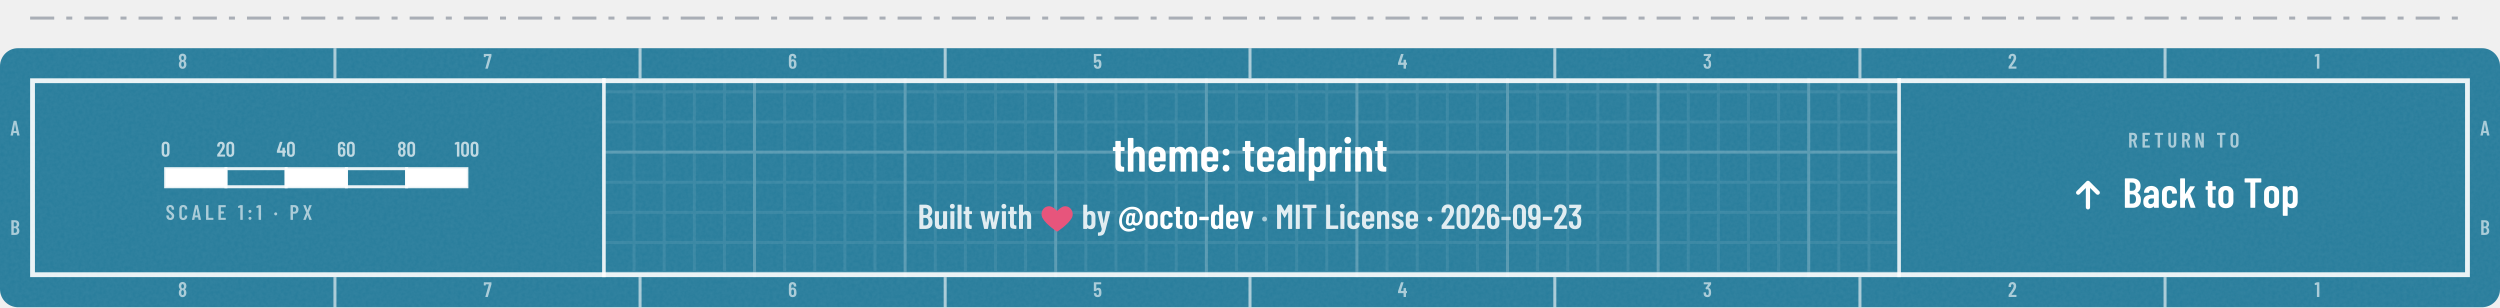
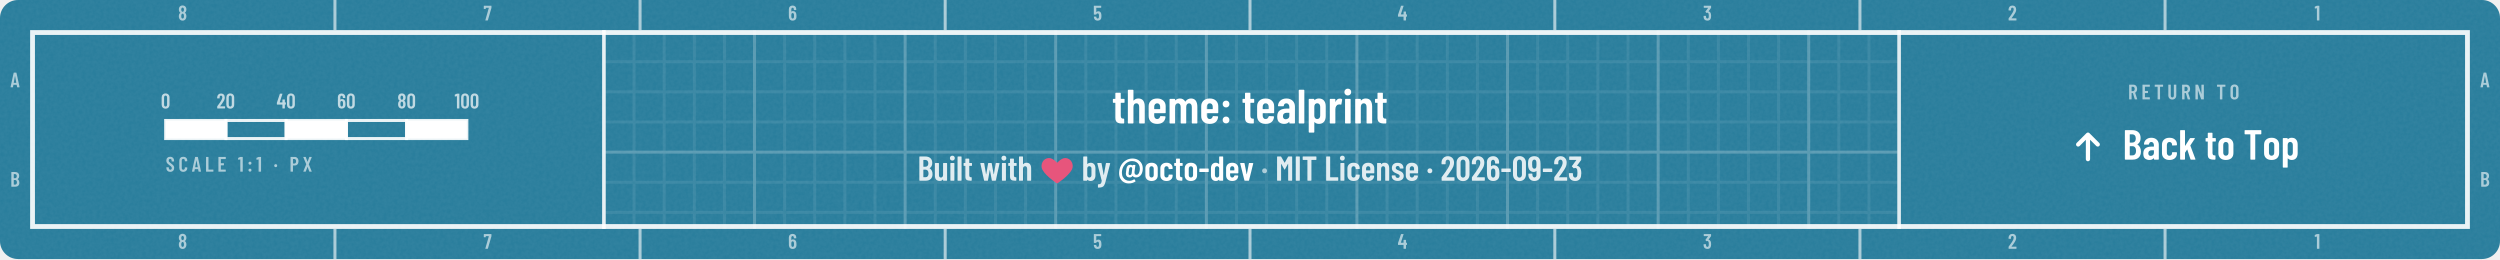
- <svg xmlns="http://www.w3.org/2000/svg" width="830" height="102" viewBox="0 0 830 102" role="img" aria-labelledby="t d">
+ <svg xmlns="http://www.w3.org/2000/svg" width="830" height="86" viewBox="0 0 830 86" role="img" aria-labelledby="t d">
  <defs>
    <clipPath id="kc1">
-       <rect x="0" y="16" width="830" height="86" rx="6" />
+       <rect x="0" y="0" width="830" height="86" rx="6" />
    </clipPath>
    <filter id="kn2" x="0" y="0" width="100%" height="100%">
      <feTurbulence type="fractalNoise" baseFrequency=".85" numOctaves="2" stitchTiles="stitch" />
      <feColorMatrix values="0 0 0 0 1 0 0 0 0 1 0 0 0 0 1 0 0 0 0.06 0" />
    </filter>
    <pattern id="kp3" width="10" height="10" patternUnits="userSpaceOnUse">
      <path d="M10 .5H.5V10" fill="none" stroke="#FFFFFF" stroke-opacity="0.075" />
    </pattern>
    <pattern id="kp4" width="50" height="50" patternUnits="userSpaceOnUse">
      <path d="M50 .5H.5V50" fill="none" stroke="#FFFFFF" stroke-opacity="0.16" />
    </pattern>
    <clipPath id="kc5">
-       <path clip-rule="evenodd" d="M10 26h810v66h-810zM10 26h190v66h-190zM630 26h190v66h-190z" />
+       <path clip-rule="evenodd" d="M10 10h810v66h-810zM10 10h190v66h-190zM630 10h190v66h-190z" />
    </clipPath>
    <path id="m45" d="M27 263V339Q27 344 30 348Q34 351 39 351H286Q291 351 294 348Q298 344 298 339V263Q298 258 294 254Q291 251 286 251H39Q34 251 30 254Q27 258 27 263Z" />
    <path id="m48" d="M38 183V517Q38 604 89 658Q140 711 224 711Q309 711 360 658Q412 604 412 517V183Q412 96 360 42Q309 -11 224 -11Q140 -11 89 42Q38 96 38 183ZM296 176V524Q296 563 276 586Q257 610 224 610Q192 610 173 586Q154 563 154 524V176Q154 137 173 114Q192 90 224 90Q257 90 276 114Q296 137 296 176Z" />
    <path id="m49" d="M122 700H218Q223 700 226 696Q230 693 230 688V12Q230 7 226 4Q223 0 218 0H126Q121 0 118 4Q114 7 114 12V576Q114 578 112 580Q111 582 109 581L27 565H24Q13 565 13 576L10 643Q10 653 18 657L107 697Q114 700 122 700Z" />
    <path id="m50" d="M173 100H392Q397 100 400 96Q404 93 404 88V12Q404 7 400 4Q397 0 392 0H43Q38 0 34 4Q31 7 31 12V92Q31 101 36 107L75 160Q114 212 152 266Q189 320 215 363Q273 459 273 522Q273 562 256 585Q238 608 209 608Q180 608 163 586Q146 563 147 526V487Q147 482 144 478Q140 475 135 475H41Q36 475 32 478Q29 482 29 487V530Q33 610 84 659Q134 708 214 708Q293 708 342 656Q390 605 390 521Q390 471 373 422Q356 373 319 317Q294 277 260 229Q225 181 214 166Q184 126 170 106Q168 104 169 102Q170 100 173 100Z" />
    <path id="m51" d="M387 218Q387 169 380 134Q368 66 326 29Q283 -8 210 -8Q134 -8 86 32Q38 73 32 143Q30 165 28 207Q28 219 40 219H132Q144 219 144 207Q146 173 148 156Q153 125 169 108Q185 92 210 92Q234 92 250 108Q266 123 271 152Q276 182 276 230Q276 281 269 315Q263 341 248 355Q233 369 210 369Q195 369 183 360Q177 356 174 356Q172 356 166 360L119 408Q115 412 115 417Q115 421 118 425L243 595Q245 597 244 599Q242 601 239 601H49Q44 601 40 604Q37 608 37 613V688Q37 693 40 696Q44 700 49 700H373Q378 700 382 696Q385 693 385 688V609Q385 602 380 594L266 438Q262 432 268 431Q309 426 338 392Q368 358 378 307Q387 267 387 218Z" />
    <path id="m52" d="M443 275V194Q443 189 440 186Q436 182 431 182H401Q396 182 396 177V12Q396 7 392 4Q389 0 384 0H292Q287 0 284 4Q280 7 280 12V177Q280 182 275 182H29Q24 182 20 186Q17 189 17 194V259Q17 268 19 274L158 690Q161 700 171 700H271Q277 700 280 696Q283 693 281 686L153 293Q152 287 157 287H275Q280 287 280 292V412Q280 417 284 420Q287 424 292 424H384Q389 424 392 420Q396 417 396 412V292Q396 287 401 287H431Q436 287 440 284Q443 280 443 275Z" />
    <path id="m53" d="M400 216Q400 175 396 146Q391 72 344 32Q297 -8 219 -8Q145 -8 99 30Q53 68 43 144L40 172Q40 184 52 184H144Q156 184 157 172Q157 166 159 154Q171 92 219 92Q244 92 260 108Q275 124 280 153Q284 178 284 217Q284 254 278 281Q273 307 258 322Q242 336 219 336Q171 336 157 290Q154 279 144 279H51Q46 279 42 282Q39 286 39 291V688Q39 693 42 696Q46 700 51 700H377Q382 700 386 696Q389 693 389 688V612Q389 607 386 604Q382 600 377 600H160Q155 600 155 595V400Q155 397 157 396Q159 396 161 398Q178 416 202 426Q227 437 254 437Q314 437 350 398Q387 360 394 290Q400 259 400 216Z" />
    <path id="m54" d="M401 216Q401 193 399 151Q394 75 346 34Q299 -8 221 -8Q147 -8 101 30Q55 69 46 144Q40 171 40 207L39 532Q39 613 88 660Q138 708 219 708Q295 708 343 660Q391 612 391 532V507Q391 502 388 498Q384 495 379 495H287Q282 495 278 498Q275 502 275 507V526Q275 560 258 582Q242 605 219 605Q191 605 174 583Q156 561 156 526V423Q156 420 158 419Q160 418 162 420Q191 447 234 447Q303 447 346 403Q389 359 396 286Q401 253 401 216ZM284 224Q284 250 279 295Q267 353 220 353Q196 353 180 338Q165 322 160 292Q156 257 156 224Q156 195 159 157Q164 125 180 108Q195 91 220 91Q245 91 260 109Q276 127 281 160Q284 196 284 224Z" />
    <path id="m55" d="M90 13 255 594Q257 600 251 600H116Q111 600 111 595V559Q111 554 108 550Q104 547 99 547H28Q23 547 20 550Q16 554 16 559L17 688Q17 693 20 696Q24 700 29 700H368Q373 700 376 696Q380 693 380 688V607Q380 603 378 593L211 10Q208 0 197 0H100Q87 0 90 13Z" />
    <path id="m56" d="M325 364Q358 345 375 306Q396 259 396 200Q396 147 380 107Q360 53 318 22Q275 -8 216 -8Q158 -8 116 22Q73 52 53 106Q38 148 38 200Q38 259 56 301Q71 341 109 363Q113 366 109 369Q76 390 58 427Q38 470 38 523Q38 581 58 620Q78 664 120 688Q161 712 216 712Q270 712 312 688Q353 665 374 621Q396 579 396 523Q396 471 376 429Q358 392 325 371Q319 367 325 364ZM159 559Q152 541 152 513Q152 483 162 456Q169 435 183 423Q197 411 216 411Q237 411 252 424Q266 436 273 459Q281 483 281 513Q281 547 271 568Q264 589 250 600Q236 612 216 612Q198 612 184 602Q171 591 164 573ZM281 206Q281 244 272 271Q266 295 252 308Q237 322 216 322Q195 322 180 308Q166 294 160 268Q152 242 152 208Q152 177 158 151Q163 123 178 108Q194 92 216 92Q239 92 255 108Q271 124 276 153Q281 180 281 206Z" />
    <path id="m57" d="M384 168Q384 87 334 40Q285 -8 204 -8Q128 -8 80 40Q32 88 32 168V193Q32 198 36 202Q39 205 44 205H136Q141 205 144 202Q148 198 148 193V174Q148 140 164 118Q181 95 204 95Q232 95 250 117Q267 139 267 174V276Q267 279 265 280Q263 281 261 279Q232 253 189 253Q120 253 77 297Q34 341 27 414Q22 447 22 484Q22 518 25 549Q29 625 76 666Q124 708 203 708Q276 708 322 670Q368 631 378 556Q383 526 383 493ZM267 476Q267 506 264 543Q253 609 204 609Q179 609 163 591Q147 573 142 540Q140 516 140 476Q140 439 145 405Q150 377 166 362Q181 347 204 347Q228 347 244 362Q259 378 263 408Q267 443 267 476Z" />
    <path id="m58" d="M57 404Q57 435 77 455Q97 475 128 475Q159 475 178 455Q198 435 198 404Q198 373 178 353Q158 333 128 333Q97 333 77 353Q57 373 57 404ZM57 73Q57 104 77 124Q97 144 128 144Q159 144 178 124Q198 104 198 73Q198 42 178 22Q158 2 128 2Q97 2 77 22Q57 42 57 73Z" />
    <path id="m64" d="M722 352Q722 327 719 301Q706 204 655 150Q604 95 529 95Q465 95 431 135Q427 138 424 134Q409 113 387 104Q365 94 343 94Q292 94 262 124Q233 154 233 201Q233 218 238 250L242 283Q244 307 250 347Q268 461 367 461Q380 461 394 456Q409 451 421 440Q428 435 428 442V444Q429 455 441 455H497Q509 455 508 442L484 258Q483 252 483 240Q483 206 499 188Q515 170 541 170Q577 170 602 206Q626 243 634 303Q637 326 637 346Q637 413 609 463Q581 513 530 540Q480 567 414 567Q342 567 279 530Q216 492 174 426Q132 359 122 275Q119 251 119 229Q119 156 149 104Q179 51 228 24Q277 -3 333 -3Q408 -3 468 39Q473 42 476 42Q482 42 485 36L511 -6Q513 -9 513 -14Q513 -19 508 -23Q472 -48 424 -63Q375 -78 319 -78Q239 -78 175 -42Q111 -5 74 62Q38 130 38 221Q38 253 42 280Q55 384 109 466Q163 549 246 595Q328 641 422 641Q510 641 578 605Q646 569 684 504Q722 438 722 352ZM400 212 403 233 404 243 414 326 416 343Q419 365 408 379Q398 393 379 393Q360 393 346 379Q332 365 329 343L326 322Q320 283 320 276L312 212Q311 188 321 174Q331 161 350 161Q369 161 382 175Q396 189 400 212Z" />
    <path id="m65" d="M325 11 306 116Q306 121 300 121H154Q148 121 148 116L129 11Q128 0 116 0H25Q11 0 14 13L162 689Q164 700 175 700H281Q292 700 294 689L442 13V9Q442 0 431 0H338Q326 0 325 11ZM171 212H282Q288 212 287 217L229 533Q228 536 226 536Q224 536 223 533L166 217Q165 212 171 212Z" />
    <path id="m66" d="M242 0H66Q61 0 58 4Q54 7 54 12V688Q54 693 58 696Q61 700 66 700H224Q319 700 373 652Q427 604 427 512Q427 409 354 365Q349 362 352 359Q391 334 413 292Q435 250 435 192Q435 100 382 50Q328 0 242 0ZM170 595V409Q170 404 175 404H226Q267 404 290 429Q313 454 313 500Q313 548 290 574Q267 600 226 600H175Q170 600 170 595ZM319 208Q319 260 296 290Q273 319 233 319H175Q170 319 170 314V106Q170 101 175 101H233Q273 101 296 129Q319 157 319 208Z" />
    <path id="m67" d="M42 180V521Q42 607 94 658Q145 708 230 708Q316 708 368 658Q420 607 420 521V509Q420 504 416 500Q413 496 408 496L315 492Q303 492 303 504V529Q303 564 283 586Q263 608 230 608Q198 608 178 586Q158 564 158 529V171Q158 136 178 114Q198 92 230 92Q263 92 283 114Q303 136 303 171V196Q303 201 306 204Q310 208 315 208L408 204Q413 204 416 200Q420 197 420 192V180Q420 95 368 44Q316 -8 230 -8Q145 -8 94 44Q42 95 42 180Z" />
    <path id="m69" d="M391 600H175Q170 600 170 595V406Q170 401 175 401H303Q308 401 312 398Q315 394 315 389V312Q315 307 312 304Q308 300 303 300H175Q170 300 170 295V105Q170 100 175 100H391Q396 100 400 96Q403 93 403 88V12Q403 7 400 4Q396 0 391 0H66Q61 0 58 4Q54 7 54 12V688Q54 693 58 696Q61 700 66 700H391Q396 700 400 696Q403 693 403 688V612Q403 607 400 604Q396 600 391 600Z" />
    <path id="m73" d="M54 12V688Q54 693 58 696Q61 700 66 700H158Q163 700 166 696Q170 693 170 688V12Q170 7 166 4Q163 0 158 0H66Q61 0 58 4Q54 7 54 12Z" />
    <path id="m76" d="M54 12V688Q54 693 58 696Q61 700 66 700H158Q163 700 166 696Q170 693 170 688V105Q170 100 175 100H391Q396 100 400 96Q403 93 403 88V12Q403 7 400 4Q396 0 391 0H66Q61 0 58 4Q54 7 54 12Z" />
    <path id="m77" d="M383 700H475Q480 700 484 696Q487 693 487 688V12Q487 7 484 4Q480 0 475 0H383Q378 0 374 4Q371 7 371 12V484Q371 488 369 488Q367 488 365 485L278 327Q273 319 269 319Q265 319 260 327L173 485Q171 488 169 488Q167 488 167 484V12Q167 7 164 4Q160 0 155 0H63Q58 0 54 4Q51 7 51 12V688Q51 693 54 696Q58 700 63 700H155Q165 700 170 692L267 521Q270 517 273 521L368 692Q373 700 383 700Z" />
    <path id="m78" d="M350 700H441Q446 700 450 696Q453 693 453 688V12Q453 7 450 4Q446 0 441 0H336Q326 0 323 10L174 434Q173 437 170 436Q168 436 168 433L169 12Q169 7 166 4Q162 0 157 0H66Q61 0 58 4Q54 7 54 12V688Q54 693 58 696Q61 700 66 700H169Q179 700 182 690L332 269Q333 266 336 266Q338 267 338 270V688Q338 693 342 696Q345 700 350 700Z" />
    <path id="m79" d="M42 182V518Q42 604 94 656Q147 708 233 708Q319 708 372 656Q425 604 425 518V182Q425 96 372 44Q319 -8 233 -8Q147 -8 94 44Q42 96 42 182ZM309 177V523Q309 561 288 584Q267 608 233 608Q199 608 178 584Q158 561 158 523V177Q158 139 178 116Q199 92 233 92Q267 92 288 116Q309 139 309 177Z" />
    <path id="m80" d="M432 495Q432 405 384 350Q337 295 259 295H174Q169 295 169 290V12Q169 7 166 4Q162 0 157 0H65Q60 0 56 4Q53 7 53 12V689Q53 694 56 698Q60 701 65 701H253Q306 701 346 675Q387 649 410 602Q432 555 432 495ZM316 492Q316 542 294 572Q271 601 234 601H174Q169 601 169 596V391Q169 386 174 386H234Q271 386 294 414Q316 443 316 492Z" />
    <path id="m82" d="M318 10 233 297Q231 301 228 301H175Q170 301 170 296V12Q170 7 166 4Q163 0 158 0H66Q61 0 58 4Q54 7 54 12V688Q54 693 58 696Q61 700 66 700H254Q307 700 348 674Q388 649 410 602Q433 556 433 496Q433 434 409 389Q385 344 342 321Q338 320 339 315L437 14Q438 12 438 9Q438 0 427 0H331Q321 0 318 10ZM170 595V396Q170 391 175 391H236Q272 391 294 419Q317 447 317 495Q317 543 294 572Q272 600 236 600H175Q170 600 170 595Z" />
    <path id="m83" d="M34 173V199Q34 204 38 208Q41 211 46 211H137Q142 211 146 208Q149 204 149 199V179Q149 140 168 116Q188 92 219 92Q250 92 270 114Q290 137 290 174Q290 200 279 219Q268 238 248 255Q228 272 184 304Q134 340 104 368Q73 396 52 436Q32 475 32 527Q32 610 82 659Q132 708 214 708Q297 708 348 656Q399 605 399 520V496Q399 491 396 488Q392 484 387 484H297Q292 484 288 488Q285 491 285 496V522Q285 561 266 584Q246 608 214 608Q184 608 165 586Q146 565 146 527Q146 491 166 466Q187 441 247 397Q308 352 339 324Q370 295 387 261Q404 227 404 180Q404 95 353 44Q302 -8 219 -8Q136 -8 85 42Q34 92 34 173Z" />
    <path id="m84" d="M425 688V612Q425 607 422 604Q418 600 413 600H286Q281 600 281 595V12Q281 7 278 4Q274 0 269 0H177Q172 0 168 4Q165 7 165 12V595Q165 600 160 600H40Q35 600 32 604Q28 607 28 612V688Q28 693 32 696Q35 700 40 700H413Q418 700 422 696Q425 693 425 688Z" />
    <path id="m85" d="M50 194V688Q50 693 54 696Q57 700 62 700H154Q159 700 162 696Q166 693 166 688V182Q166 142 186 117Q206 92 239 92Q272 92 292 117Q312 142 312 182V688Q312 693 316 696Q319 700 324 700H416Q421 700 424 696Q428 693 428 688V194Q428 103 376 48Q324 -8 239 -8Q153 -8 102 48Q50 103 50 194Z" />
    <path id="m88" d="M31 14 168 347Q169 350 168 353L31 686Q30 688 30 692Q30 700 40 700H135Q145 700 148 690L228 473Q229 470 231 470Q233 470 234 473L313 690Q316 700 326 700H420Q427 700 429 696Q431 692 429 686L292 353Q291 350 292 347L429 14Q430 12 430 8Q430 0 420 0H327Q316 0 313 10L234 226Q233 229 231 229Q229 229 228 226L148 10Q145 0 134 0H40Q33 0 31 4Q29 8 31 14Z" />
    <path id="m97" d="M397 352V12Q397 7 394 4Q390 0 385 0H293Q288 0 284 4Q281 7 281 12V31Q281 34 279 35Q277 36 275 33Q240 -8 173 -8Q116 -8 72 24Q29 57 29 143Q29 233 82 271Q134 309 224 309H276Q281 309 281 314V340Q281 376 263 398Q245 419 218 419Q197 419 183 406Q169 392 166 369Q165 357 153 357H56Q44 357 45 369Q50 437 98 478Q147 519 220 519Q299 519 348 473Q397 427 397 352ZM281 160V217Q281 222 276 222H224Q190 222 169 204Q148 185 148 150Q148 119 164 104Q180 88 205 88Q235 88 258 107Q281 126 281 160Z" />
    <path id="m98" d="M399 357V154Q399 80 362 36Q325 -8 258 -8Q204 -8 168 27Q166 29 164 28Q162 27 162 24V12Q162 7 158 4Q155 0 150 0H58Q53 0 50 4Q46 7 46 12V688Q46 693 50 696Q53 700 58 700H150Q155 700 158 696Q162 693 162 688V486Q162 483 164 482Q167 482 170 486Q189 503 212 511Q236 519 258 519Q324 519 362 476Q399 433 399 357ZM222 419Q198 419 182 404Q166 388 162 362V149Q166 123 182 108Q198 92 222 92Q250 92 267 112Q284 131 284 163V348Q284 380 267 400Q250 419 222 419Z" />
    <path id="m99" d="M38 155V357Q38 430 86 474Q133 519 215 519Q297 519 345 476Q393 432 393 365V351Q393 346 390 342Q386 339 381 339L289 335Q277 335 277 347V357Q277 382 260 400Q242 419 215 419Q188 419 171 399Q154 379 154 348V163Q154 132 171 112Q188 92 215 92Q242 92 260 110Q277 129 277 155V165Q277 170 280 174Q284 177 289 177L381 176Q386 176 390 172Q393 169 393 164V146Q393 77 345 34Q297 -8 215 -8Q133 -8 86 36Q38 80 38 155Z" />
    <path id="m100" d="M287 700H379Q384 700 388 696Q391 693 391 688V12Q391 7 388 4Q384 0 379 0H287Q282 0 278 4Q275 7 275 12V24Q275 27 273 28Q271 29 269 27Q233 -8 179 -8Q112 -8 75 36Q38 80 38 154V357Q38 433 76 476Q113 519 179 519Q202 519 226 510Q250 502 269 483Q271 481 273 482Q275 483 275 486V688Q275 693 278 696Q282 700 287 700ZM275 149V362Q271 388 255 404Q239 419 215 419Q187 419 170 400Q153 380 153 348V163Q153 131 170 112Q187 92 215 92Q239 92 255 108Q271 123 275 149Z" />
    <path id="m101" d="M380 213H159Q154 213 154 208V163Q154 132 171 112Q188 92 215 92Q238 92 254 106Q271 121 276 144Q279 154 289 154L378 150Q383 150 386 146Q390 143 389 137Q382 67 338 30Q294 -8 215 -8Q133 -8 86 36Q38 79 38 154V357Q38 430 86 474Q133 519 215 519Q297 519 344 474Q392 430 392 357V225Q392 220 388 216Q385 213 380 213ZM154 348V303Q154 298 159 298H272Q277 298 277 303V348Q277 380 260 400Q243 419 215 419Q188 419 171 399Q154 379 154 348Z" />
    <path id="m104" d="M397 352V12Q397 7 394 4Q390 0 385 0H293Q288 0 284 4Q281 7 281 12V343Q281 379 266 399Q251 419 223 419Q194 419 178 398Q162 377 162 340V12Q162 7 158 4Q155 0 150 0H58Q53 0 50 4Q46 7 46 12V688Q46 693 50 696Q53 700 58 700H150Q155 700 158 696Q162 693 162 688V479Q162 476 164 476Q167 475 170 479Q204 519 265 519Q330 519 364 476Q397 432 397 352Z" />
    <path id="m105" d="M36 652Q36 683 56 703Q76 723 107 723Q138 723 158 703Q177 683 177 652Q177 621 157 601Q137 581 107 581Q76 581 56 601Q36 621 36 652ZM50 12V499Q50 504 54 508Q57 511 62 511H154Q159 511 162 508Q166 504 166 499V12Q166 7 162 4Q159 0 154 0H62Q57 0 54 4Q50 7 50 12Z" />
    <path id="m107" d="M46 12V688Q46 693 50 696Q53 700 58 700H150Q155 700 158 696Q162 693 162 688V332Q162 328 164 328Q166 328 168 331L277 503Q281 511 291 511H387Q394 511 396 506Q398 502 394 496L290 339Q288 335 289 332L409 14Q410 12 410 9Q410 0 399 0H304Q294 0 291 10L217 236Q216 239 214 240Q212 240 211 237L164 167Q162 163 162 161V12Q162 7 158 4Q155 0 150 0H58Q53 0 50 4Q46 7 46 12Z" />
    <path id="m108" d="M42 12V688Q42 693 46 696Q49 700 54 700H146Q151 700 154 696Q158 693 158 688V12Q158 7 154 4Q151 0 146 0H54Q49 0 46 4Q42 7 42 12Z" />
    <path id="m109" d="M623 347V12Q623 7 620 4Q616 0 611 0H520Q515 0 512 4Q508 7 508 12V339Q508 377 493 398Q478 419 452 419Q424 419 408 398Q392 377 392 340V12Q392 7 388 4Q385 0 380 0H289Q284 0 280 4Q277 7 277 12V339Q277 377 262 398Q246 419 221 419Q193 419 177 398Q161 377 161 340V12Q161 7 158 4Q154 0 149 0H58Q53 0 50 4Q46 7 46 12V499Q46 504 50 508Q53 511 58 511H149Q154 511 158 508Q161 504 161 499V483Q161 480 163 479Q165 478 167 481Q187 501 212 510Q237 519 261 519Q335 519 370 456Q373 452 379 459Q399 491 430 505Q460 519 491 519Q556 519 590 474Q623 428 623 347Z" />
    <path id="m110" d="M397 352V12Q397 7 394 4Q390 0 385 0H293Q288 0 284 4Q281 7 281 12V343Q281 379 266 399Q251 419 223 419Q194 419 178 398Q162 377 162 340V12Q162 7 158 4Q155 0 150 0H58Q53 0 50 4Q46 7 46 12V499Q46 504 50 508Q53 511 58 511H150Q155 511 158 508Q162 504 162 499V479Q162 476 164 476Q167 475 170 479Q204 519 265 519Q330 519 364 476Q397 432 397 352Z" />
    <path id="m111" d="M38 155V356Q38 430 86 474Q134 519 216 519Q299 519 347 474Q395 430 395 356V155Q395 80 348 36Q300 -8 216 -8Q133 -8 86 36Q38 80 38 155ZM279 164V348Q279 379 262 399Q244 419 216 419Q188 419 171 400Q154 380 154 348V164Q154 132 171 112Q188 93 216 93Q244 93 262 112Q279 132 279 164Z" />
    <path id="m112" d="M403 357V155Q403 78 366 35Q329 -8 262 -8Q239 -8 215 0Q191 9 172 28Q170 30 168 29Q166 28 166 25V-177Q166 -182 162 -186Q159 -189 154 -189H62Q57 -189 54 -186Q50 -182 50 -177V499Q50 504 54 508Q57 511 62 511H154Q159 511 162 508Q166 504 166 499V487Q166 484 168 484Q171 483 174 487Q209 519 262 519Q329 519 366 476Q403 432 403 357ZM226 420Q199 420 182 400Q166 380 166 348V163Q166 131 182 112Q199 92 226 92Q254 92 271 112Q288 131 288 163V348Q288 380 271 400Q254 420 226 420Z" />
    <path id="m114" d="M297 507Q305 502 303 492L287 399Q286 387 273 392Q259 396 247 396Q235 396 225 393Q197 389 180 362Q162 334 162 296V13Q162 8 158 4Q155 1 150 1H58Q53 1 50 4Q46 8 46 13V499Q46 504 50 508Q53 511 58 511H150Q155 511 158 508Q162 504 162 499V453Q162 449 164 448Q166 448 167 452Q194 517 255 517Q282 517 297 507Z" />
    <path id="m115" d="M30 135V142Q30 147 34 150Q37 154 42 154H128Q133 154 136 150Q140 147 140 142V137Q140 113 158 97Q177 81 204 81Q230 81 245 96Q260 111 260 134Q260 154 247 168Q234 181 219 188Q204 195 165 211Q108 233 72 267Q35 301 35 368Q35 438 80 478Q124 517 200 517Q278 517 324 476Q369 434 369 364Q369 359 366 356Q362 352 357 352H273Q268 352 264 356Q261 359 261 364V370Q261 394 244 410Q228 426 203 426Q177 426 162 410Q146 393 146 370Q146 351 158 338Q170 325 185 318Q200 310 235 295Q277 278 306 262Q334 245 356 214Q377 184 377 139Q377 72 330 33Q283 -6 203 -6Q124 -6 77 32Q30 70 30 135Z" />
    <path id="m116" d="M248 429H186Q181 429 181 424V162Q181 127 194 114Q207 100 233 101H240Q245 101 248 98Q252 94 252 89V12Q252 7 248 4Q245 0 240 0H206Q138 0 104 25Q69 50 69 119V424Q69 429 64 429H29Q24 429 20 432Q17 436 17 441V499Q17 504 20 508Q24 511 29 511H64Q69 511 69 516V626Q69 631 72 634Q76 638 81 638H169Q174 638 178 634Q181 631 181 626V516Q181 511 186 511H248Q253 511 256 508Q260 504 260 499V441Q260 436 256 432Q253 429 248 429Z" />
    <path id="m117" d="M289 511H381Q386 511 390 508Q393 504 393 499V12Q393 7 390 4Q386 0 381 0H289Q284 0 280 4Q277 7 277 12V34Q277 37 275 38Q273 39 271 36Q242 -7 178 -7Q117 -7 80 30Q42 66 42 142V499Q42 504 46 508Q49 511 54 511H146Q151 511 154 508Q158 504 158 499V167Q158 92 216 92Q245 92 261 114Q277 135 277 172V499Q277 504 280 508Q284 511 289 511Z" />
    <path id="m118" d="M141 10 19 499V503Q19 512 30 512H132Q144 512 145 501L205 190Q206 187 208 187Q210 187 211 190L270 501Q271 512 283 512L385 510Q399 510 396 497L275 10Q272 0 261 0H155Q144 0 141 10Z" />
    <path id="m119" d="M126 11 19 499V503Q19 512 30 512H118Q130 512 131 501L183 190Q184 187 186 187Q188 187 189 190L244 501Q245 512 257 512H335Q347 512 348 501L404 189Q405 186 407 186Q409 186 410 189L463 501Q464 512 476 512L563 510Q576 510 573 497L466 11Q464 0 453 0H363Q351 0 350 11L297 303Q296 306 294 306Q292 306 291 303L239 11Q238 0 226 0H139Q128 0 126 11Z" />
    <path id="m121" d="M34 -187V-115Q34 -110 37 -106Q40 -103 44 -103Q77 -102 96 -94Q115 -87 126 -66Q138 -44 143 -3L142 3L16 499V503Q16 512 27 512H125Q137 512 138 501L199 170Q200 167 202 167Q204 167 205 170L264 501Q265 512 277 512L376 510Q390 510 387 497L253 -28Q234 -99 213 -134Q192 -169 154 -184Q116 -199 45 -199H40Q38 -199 36 -196Q34 -192 34 -187Z" />
    <path id="m183" d="M37 286Q37 317 57 337Q77 357 108 357Q139 357 158 337Q178 317 178 286Q178 255 158 235Q138 215 108 215Q77 215 57 235Q37 255 37 286Z" />
  </defs>
-   <rect y="16" width="830" height="86" rx="6" fill="#277C9B" />
-   <rect y="16" width="830" height="86" clip-path="url(#kc1)" filter="url(#kn2)" />
+   <rect y="0" width="830" height="86" rx="6" fill="#277C9B" />
+   <rect y="0" width="830" height="86" clip-path="url(#kc1)" filter="url(#kn2)" />
  <g clip-path="url(#kc5)">
-     <rect y="16" width="830" height="86" fill="url(#kp3)" />
-     <rect y="16" width="830" height="86" fill="url(#kp4)" />
-   </g>
-   <rect x="10.8" y="26.8" width="808.4" height="64.4" fill="none" stroke="#FFFFFF" stroke-opacity="0.9" stroke-width="1.6" />
-   <path d="M111.2 16V26M111.2 92V102M212.5 16V26M212.5 92V102M313.8 16V26M313.8 92V102M415 16V26M415 92V102M516.2 16V26M516.2 92V102M617.5 16V26M617.5 92V102M718.8 16V26M718.8 92V102" stroke="#FFFFFF" stroke-opacity="0.6" />
+     <rect y="0" width="830" height="86" fill="url(#kp3)" />
+     <rect y="0" width="830" height="86" fill="url(#kp4)" />
+   </g>
+   <rect x="10.8" y="10.8" width="808.4" height="64.4" fill="none" stroke="#FFFFFF" stroke-opacity="0.9" stroke-width="1.6" />
+   <path d="M111.2 0V10M111.2 76V86M212.5 0V10M212.5 76V86M313.8 0V10M313.8 76V86M415 0V10M415 76V86M516.2 0V10M516.2 76V86M617.5 0V10M617.5 76V86M718.8 0V10M718.8 76V86" stroke="#FFFFFF" stroke-opacity="0.6" />
  <g transform="scale(0.007 -0.007)" fill="#FFFFFF" fill-opacity="0.6">
-     <use href="#m56" x="8444" y="-3257" />
-     <use href="#m56" x="8444" y="-14086" />
-     <use href="#m55" x="22929" y="-3257" />
-     <use href="#m55" x="22929" y="-14086" />
-     <use href="#m54" x="37375" y="-3257" />
-     <use href="#m54" x="37375" y="-14086" />
-     <use href="#m53" x="51840" y="-3257" />
-     <use href="#m53" x="51840" y="-14086" />
-     <use href="#m52" x="66288" y="-3257" />
-     <use href="#m52" x="66288" y="-14086" />
-     <use href="#m51" x="80769" y="-3257" />
-     <use href="#m51" x="80769" y="-14086" />
-     <use href="#m50" x="95234" y="-3257" />
-     <use href="#m50" x="95234" y="-14086" />
-     <use href="#m49" x="109774" y="-3257" />
-     <use href="#m49" x="109774" y="-14086" />
-     <use href="#m65" x="486" y="-6429" />
-     <use href="#m65" x="117629" y="-6429" />
-     <use href="#m66" x="483" y="-11143" />
-     <use href="#m66" x="117626" y="-11143" />
-   </g>
-   <path d="M10 6H820" stroke="#7A8390" stroke-opacity=".6" stroke-dasharray="8 4 2 4" />
-   <path d="M200.5 26V92M630.5 26V92" stroke="#FFFFFF" stroke-opacity="0.85" stroke-width="1.2" />
-   <rect x="55" y="56" width="20" height="6" fill="#FFFFFF" stroke="#FFFFFF" stroke-opacity="0.9" />
-   <rect x="75" y="56" width="20" height="6" fill="none" stroke="#FFFFFF" stroke-opacity="0.9" />
-   <rect x="95" y="56" width="20" height="6" fill="#FFFFFF" stroke="#FFFFFF" stroke-opacity="0.9" />
-   <rect x="115" y="56" width="20" height="6" fill="none" stroke="#FFFFFF" stroke-opacity="0.9" />
-   <rect x="135" y="56" width="20" height="6" fill="#FFFFFF" stroke="#FFFFFF" stroke-opacity="0.9" />
-   <g transform="translate(53.4 52) scale(0.007 -0.007)" fill="#FFFFFF" fill-opacity="0.7">
+     <use href="#m56" x="8444" y="-971" />
+     <use href="#m56" x="8444" y="-11800" />
+     <use href="#m55" x="22929" y="-971" />
+     <use href="#m55" x="22929" y="-11800" />
+     <use href="#m54" x="37375" y="-971" />
+     <use href="#m54" x="37375" y="-11800" />
+     <use href="#m53" x="51840" y="-971" />
+     <use href="#m53" x="51840" y="-11800" />
+     <use href="#m52" x="66288" y="-971" />
+     <use href="#m52" x="66288" y="-11800" />
+     <use href="#m51" x="80769" y="-971" />
+     <use href="#m51" x="80769" y="-11800" />
+     <use href="#m50" x="95234" y="-971" />
+     <use href="#m50" x="95234" y="-11800" />
+     <use href="#m49" x="109774" y="-971" />
+     <use href="#m49" x="109774" y="-11800" />
+     <use href="#m65" x="486" y="-4143" />
+     <use href="#m65" x="117629" y="-4143" />
+     <use href="#m66" x="483" y="-8857" />
+     <use href="#m66" x="117626" y="-8857" />
+   </g>
+   <path d="M200.5 10V76M630.5 10V76" stroke="#FFFFFF" stroke-opacity="0.85" stroke-width="1.2" />
+   <rect x="55" y="40" width="20" height="6" fill="#FFFFFF" stroke="#FFFFFF" stroke-opacity="0.9" />
+   <rect x="75" y="40" width="20" height="6" fill="none" stroke="#FFFFFF" stroke-opacity="0.9" />
+   <rect x="95" y="40" width="20" height="6" fill="#FFFFFF" stroke="#FFFFFF" stroke-opacity="0.9" />
+   <rect x="115" y="40" width="20" height="6" fill="none" stroke="#FFFFFF" stroke-opacity="0.9" />
+   <rect x="135" y="40" width="20" height="6" fill="#FFFFFF" stroke="#FFFFFF" stroke-opacity="0.9" />
+   <g transform="translate(53.4 36) scale(0.007 -0.007)" fill="#FFFFFF" fill-opacity="0.7">
    <use href="#m48" x="0" />
  </g>
-   <g transform="translate(71.9 52) scale(0.007 -0.007)" fill="#FFFFFF" fill-opacity="0.7">
+   <g transform="translate(71.9 36) scale(0.007 -0.007)" fill="#FFFFFF" fill-opacity="0.7">
    <use href="#m50" x="0" />
    <use href="#m48" x="425" />
  </g>
-   <g transform="translate(91.8 52) scale(0.007 -0.007)" fill="#FFFFFF" fill-opacity="0.7">
+   <g transform="translate(91.8 36) scale(0.007 -0.007)" fill="#FFFFFF" fill-opacity="0.7">
    <use href="#m52" x="0" />
    <use href="#m48" x="459" />
  </g>
-   <g transform="translate(111.9 52) scale(0.007 -0.007)" fill="#FFFFFF" fill-opacity="0.7">
+   <g transform="translate(111.9 36) scale(0.007 -0.007)" fill="#FFFFFF" fill-opacity="0.7">
    <use href="#m54" x="0" />
    <use href="#m48" x="429" />
  </g>
-   <g transform="translate(131.9 52) scale(0.007 -0.007)" fill="#FFFFFF" fill-opacity="0.7">
+   <g transform="translate(131.9 36) scale(0.007 -0.007)" fill="#FFFFFF" fill-opacity="0.7">
    <use href="#m56" x="0" />
    <use href="#m48" x="434" />
  </g>
-   <g transform="translate(150.9 52) scale(0.007 -0.007)" fill="#FFFFFF" fill-opacity="0.7">
+   <g transform="translate(150.9 36) scale(0.007 -0.007)" fill="#FFFFFF" fill-opacity="0.7">
    <use href="#m49" x="0" />
    <use href="#m48" x="274" />
    <use href="#m48" x="724" />
  </g>
-   <g transform="translate(55 73) scale(0.007 -0.007)" fill="#FFFFFF" fill-opacity="0.6">
+   <g transform="translate(55 57) scale(0.007 -0.007)" fill="#FFFFFF" fill-opacity="0.6">
    <use href="#m83" x="0" />
    <use href="#m67" x="605" />
    <use href="#m65" x="1234" />
    <use href="#m76" x="1861" />
    <use href="#m69" x="2448" />
    <use href="#m49" x="3426" />
    <use href="#m58" x="3871" />
    <use href="#m49" x="4294" />
    <use href="#m183" x="5111" />
    <use href="#m80" x="5869" />
    <use href="#m88" x="6498" />
  </g>
-   <g transform="translate(369.2 57) scale(0.016 -0.016)" fill="#FFFFFF">
+   <g transform="translate(369.2 41) scale(0.016 -0.016)" fill="#FFFFFF">
    <use href="#m116" x="0" />
    <use href="#m104" x="282" />
    <use href="#m101" x="721" />
    <use href="#m109" x="1147" />
    <use href="#m101" x="1812" />
    <use href="#m58" x="2238" />
    <use href="#m116" x="2690" />
    <use href="#m101" x="2972" />
    <use href="#m97" x="3398" />
    <use href="#m108" x="3832" />
    <use href="#m112" x="4031" />
    <use href="#m114" x="4472" />
    <use href="#m105" x="4785" />
    <use href="#m110" x="5000" />
    <use href="#m116" x="5439" />
  </g>
-   <g transform="translate(304.6 76) scale(0.0115 -0.0115)" fill="#FFFFFF" fill-opacity="0.85">
+   <g transform="translate(304.6 60) scale(0.0115 -0.0115)" fill="#FFFFFF" fill-opacity="0.85">
    <use href="#m66" x="0" />
    <use href="#m117" x="462" />
    <use href="#m105" x="900" />
    <use href="#m108" x="1115" />
    <use href="#m116" x="1314" />
    <use href="#m119" x="1796" />
    <use href="#m105" x="2388" />
    <use href="#m116" x="2603" />
    <use href="#m104" x="2885" />
  </g>
-   <g transform="translate(345.1 66.8) scale(0.4888)" fill="#E7557C" stroke="#E7557C" stroke-width="1.2" stroke-linejoin="round">
+   <g transform="translate(345.1 50.8) scale(0.4888)" fill="#E7557C" stroke="#E7557C" stroke-width="1.2" stroke-linejoin="round">
    <path d="M12 20s-7-4.5-9.5-9C1 8 3 4 6.5 4 9 4 12 7.5 12 7.5S15 4 17.5 4C21 4 23 8 21.5 11c-2.5 4.5-9.5 9-9.5 9z" />
  </g>
-   <g transform="translate(359.1 76) scale(0.0115 -0.0115)" fill="#FFFFFF" fill-opacity="0.85">
+   <g transform="translate(359.1 60) scale(0.0115 -0.0115)" fill="#FFFFFF" fill-opacity="0.85">
    <use href="#m98" x="0" />
    <use href="#m121" x="437" />
  </g>
-   <g transform="translate(371.1 76) scale(0.0115 -0.0115)" fill="#FFFFFF">
+   <g transform="translate(371.1 60) scale(0.0115 -0.0115)" fill="#FFFFFF">
    <use href="#m64" x="0" />
    <use href="#m111" x="759" />
    <use href="#m99" x="1191" />
    <use href="#m116" x="1613" />
    <use href="#m111" x="1895" />
    <use href="#m45" x="2327" />
    <use href="#m100" x="2652" />
    <use href="#m101" x="3089" />
    <use href="#m118" x="3515" />
  </g>
-   <g transform="translate(418.6 76) scale(0.0115 -0.0115)" fill="#FFFFFF" fill-opacity="0.6">
+   <g transform="translate(418.6 60) scale(0.0115 -0.0115)" fill="#FFFFFF" fill-opacity="0.6">
    <use href="#m183" x="0" />
  </g>
-   <g transform="translate(423.4 76) scale(0.0115 -0.0115)" fill="#FFFFFF" fill-opacity="0.85">
+   <g transform="translate(423.4 60) scale(0.0115 -0.0115)" fill="#FFFFFF" fill-opacity="0.85">
    <use href="#m77" x="0" />
    <use href="#m73" x="538" />
    <use href="#m84" x="762" />
    <use href="#m76" x="1414" />
    <use href="#m105" x="1829" />
    <use href="#m99" x="2044" />
    <use href="#m101" x="2466" />
    <use href="#m110" x="2892" />
    <use href="#m115" x="3331" />
    <use href="#m101" x="3729" />
    <use href="#m183" x="4355" />
    <use href="#m50" x="4770" />
    <use href="#m48" x="5195" />
    <use href="#m50" x="5645" />
    <use href="#m54" x="6070" />
    <use href="#m45" x="6499" />
    <use href="#m48" x="6824" />
    <use href="#m57" x="7274" />
    <use href="#m45" x="7697" />
    <use href="#m50" x="8022" />
    <use href="#m51" x="8447" />
  </g>
-   <g transform="translate(706.5 49) scale(0.007 -0.007)" fill="#FFFFFF" fill-opacity="0.6">
+   <g transform="translate(706.5 33) scale(0.007 -0.007)" fill="#FFFFFF" fill-opacity="0.6">
    <use href="#m82" x="0" />
    <use href="#m69" x="632" />
    <use href="#m84" x="1239" />
    <use href="#m85" x="1862" />
    <use href="#m82" x="2512" />
    <use href="#m78" x="3144" />
    <use href="#m84" x="4194" />
    <use href="#m79" x="4817" />
  </g>
-   <g transform="rotate(-90 693.2 64.5)">
-     <g transform="translate(686.7 58) scale(0.5417)" fill="none" stroke="#FFFFFF" stroke-width="2.6" stroke-linecap="round" stroke-linejoin="round">
+   <g transform="rotate(-90 693.2 48.5)">
+     <g transform="translate(686.7 42) scale(0.5417)" fill="none" stroke="#FFFFFF" stroke-width="2.6" stroke-linecap="round" stroke-linejoin="round">
      <path d="M4 12h15M13 6l6 6-6 6" />
    </g>
  </g>
-   <g transform="translate(704.7 69) scale(0.014 -0.014)" fill="#FFFFFF">
+   <g transform="translate(704.7 53) scale(0.014 -0.014)" fill="#FFFFFF">
    <use href="#m66" x="0" />
    <use href="#m97" x="462" />
    <use href="#m99" x="896" />
    <use href="#m107" x="1318" />
    <use href="#m116" x="1951" />
    <use href="#m111" x="2233" />
    <use href="#m84" x="2865" />
    <use href="#m111" x="3317" />
    <use href="#m112" x="3749" />
  </g>
</svg>
